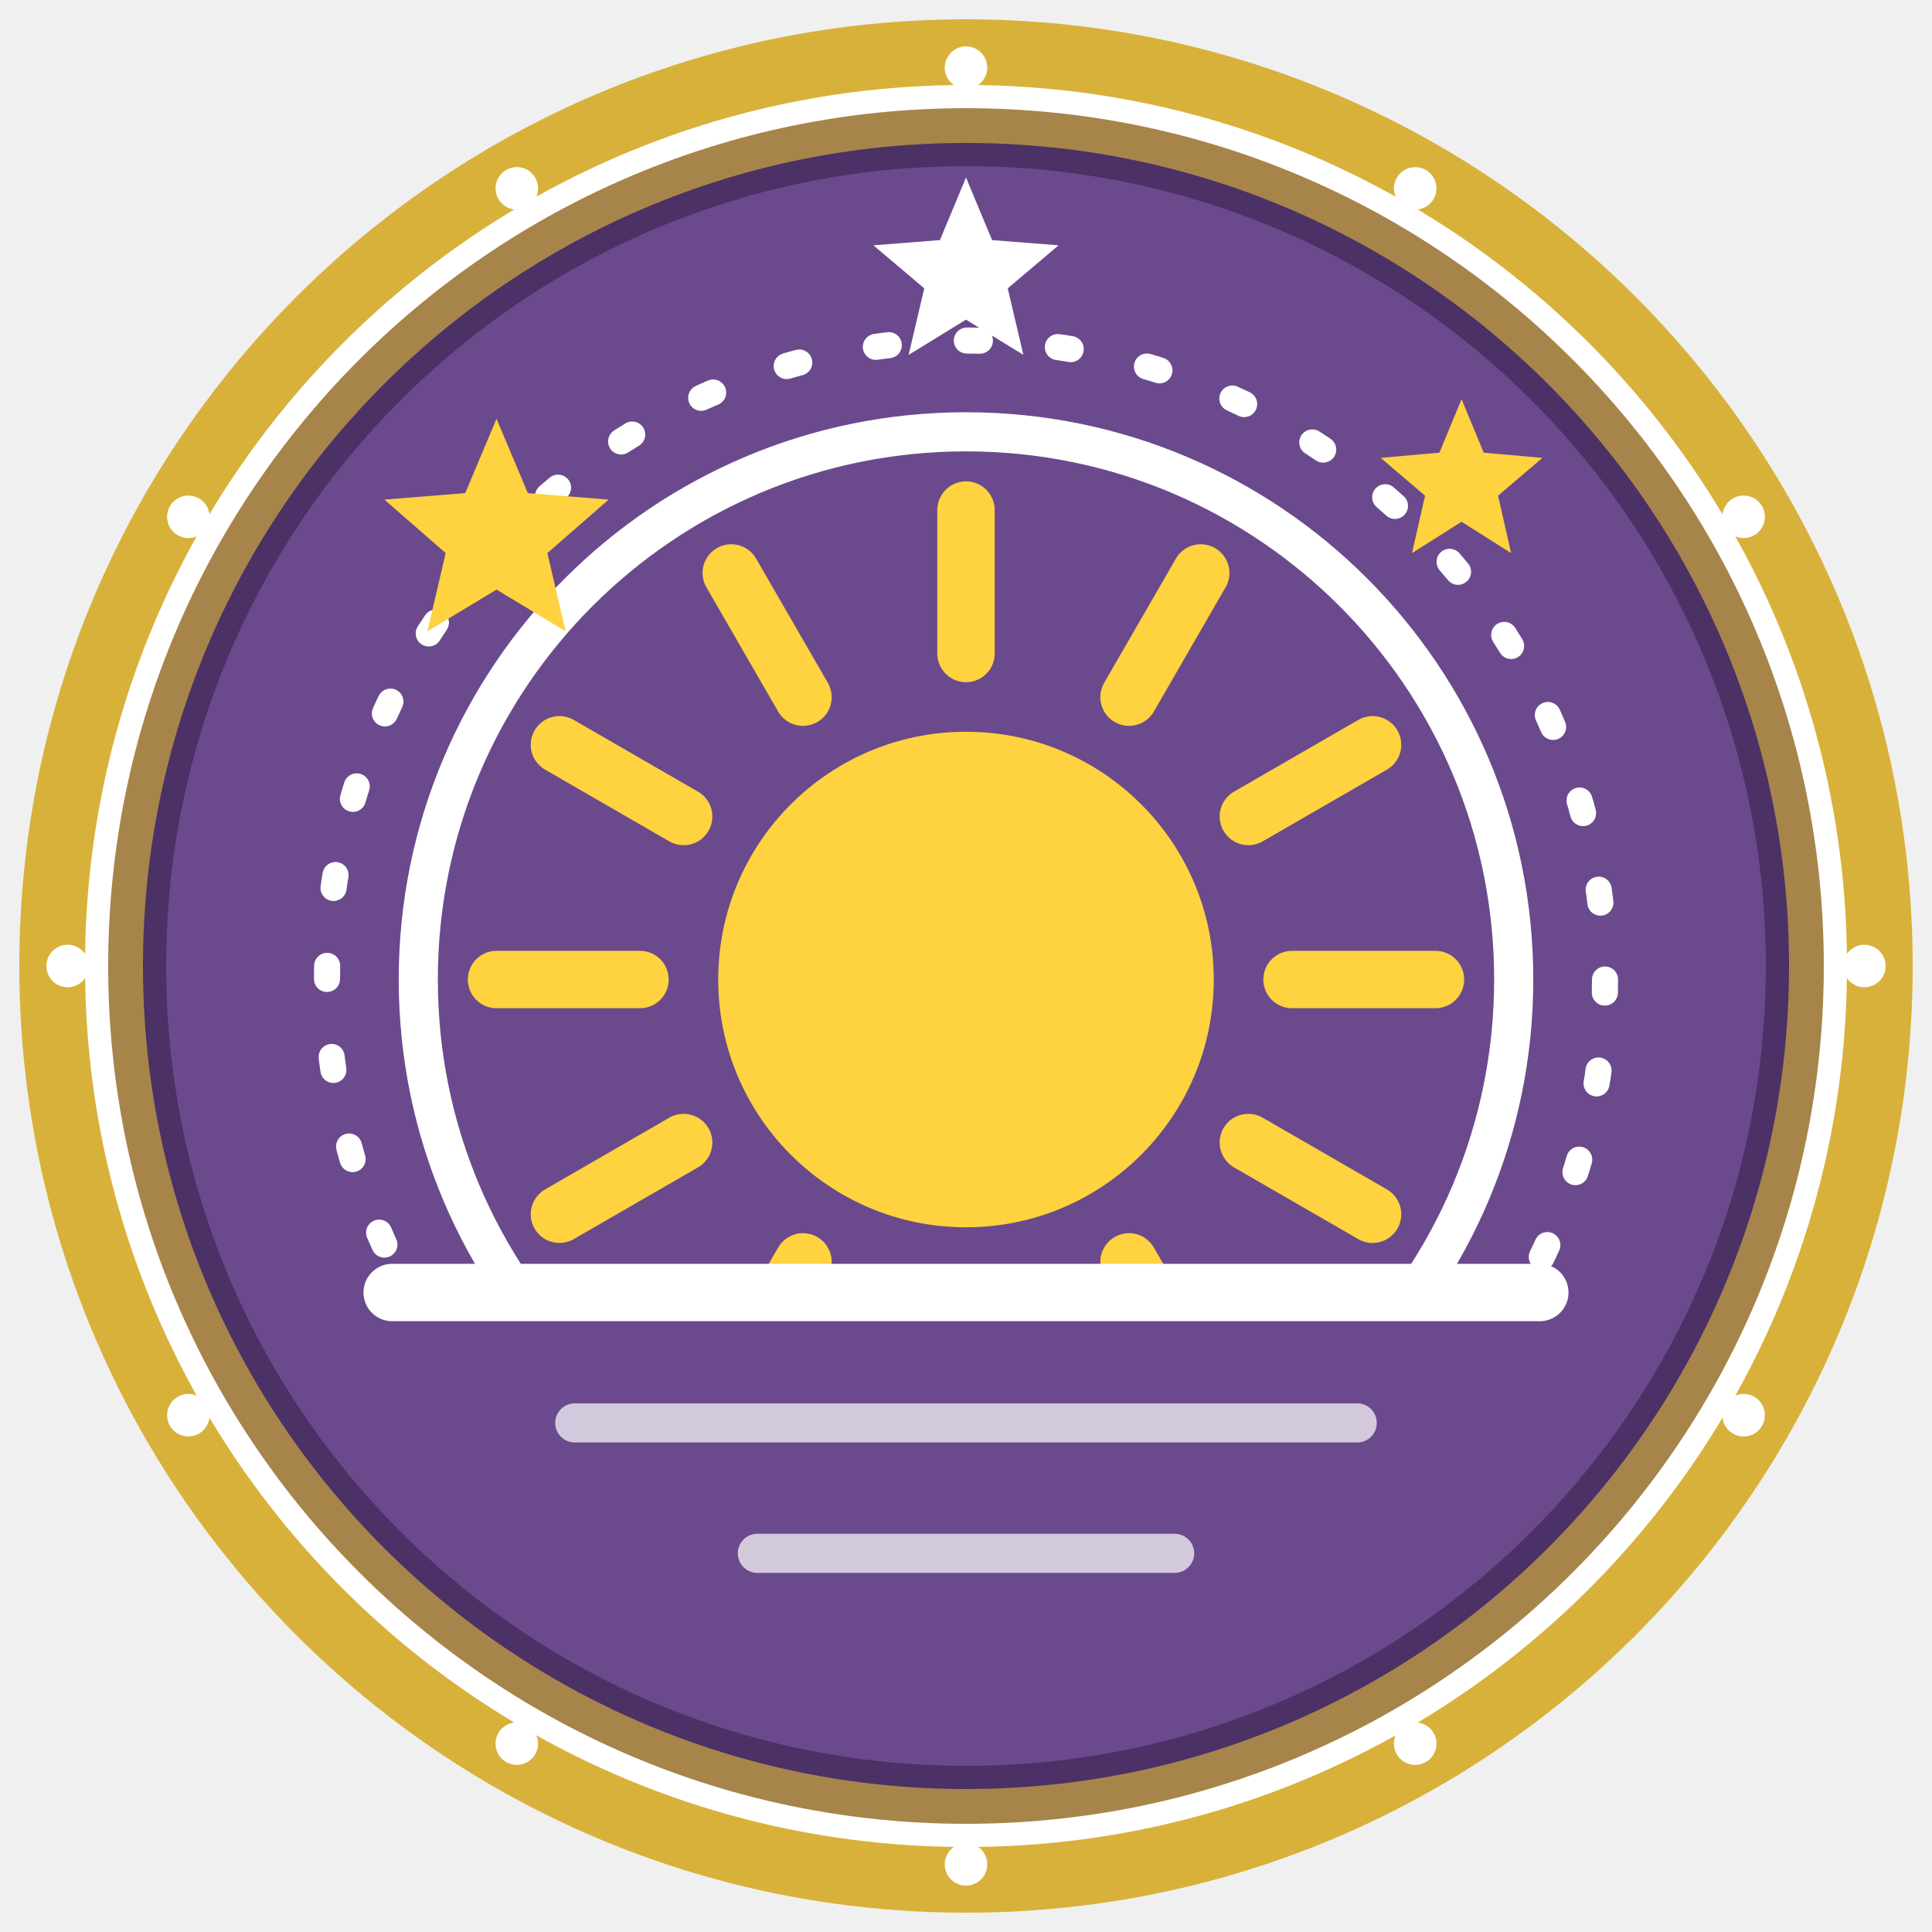
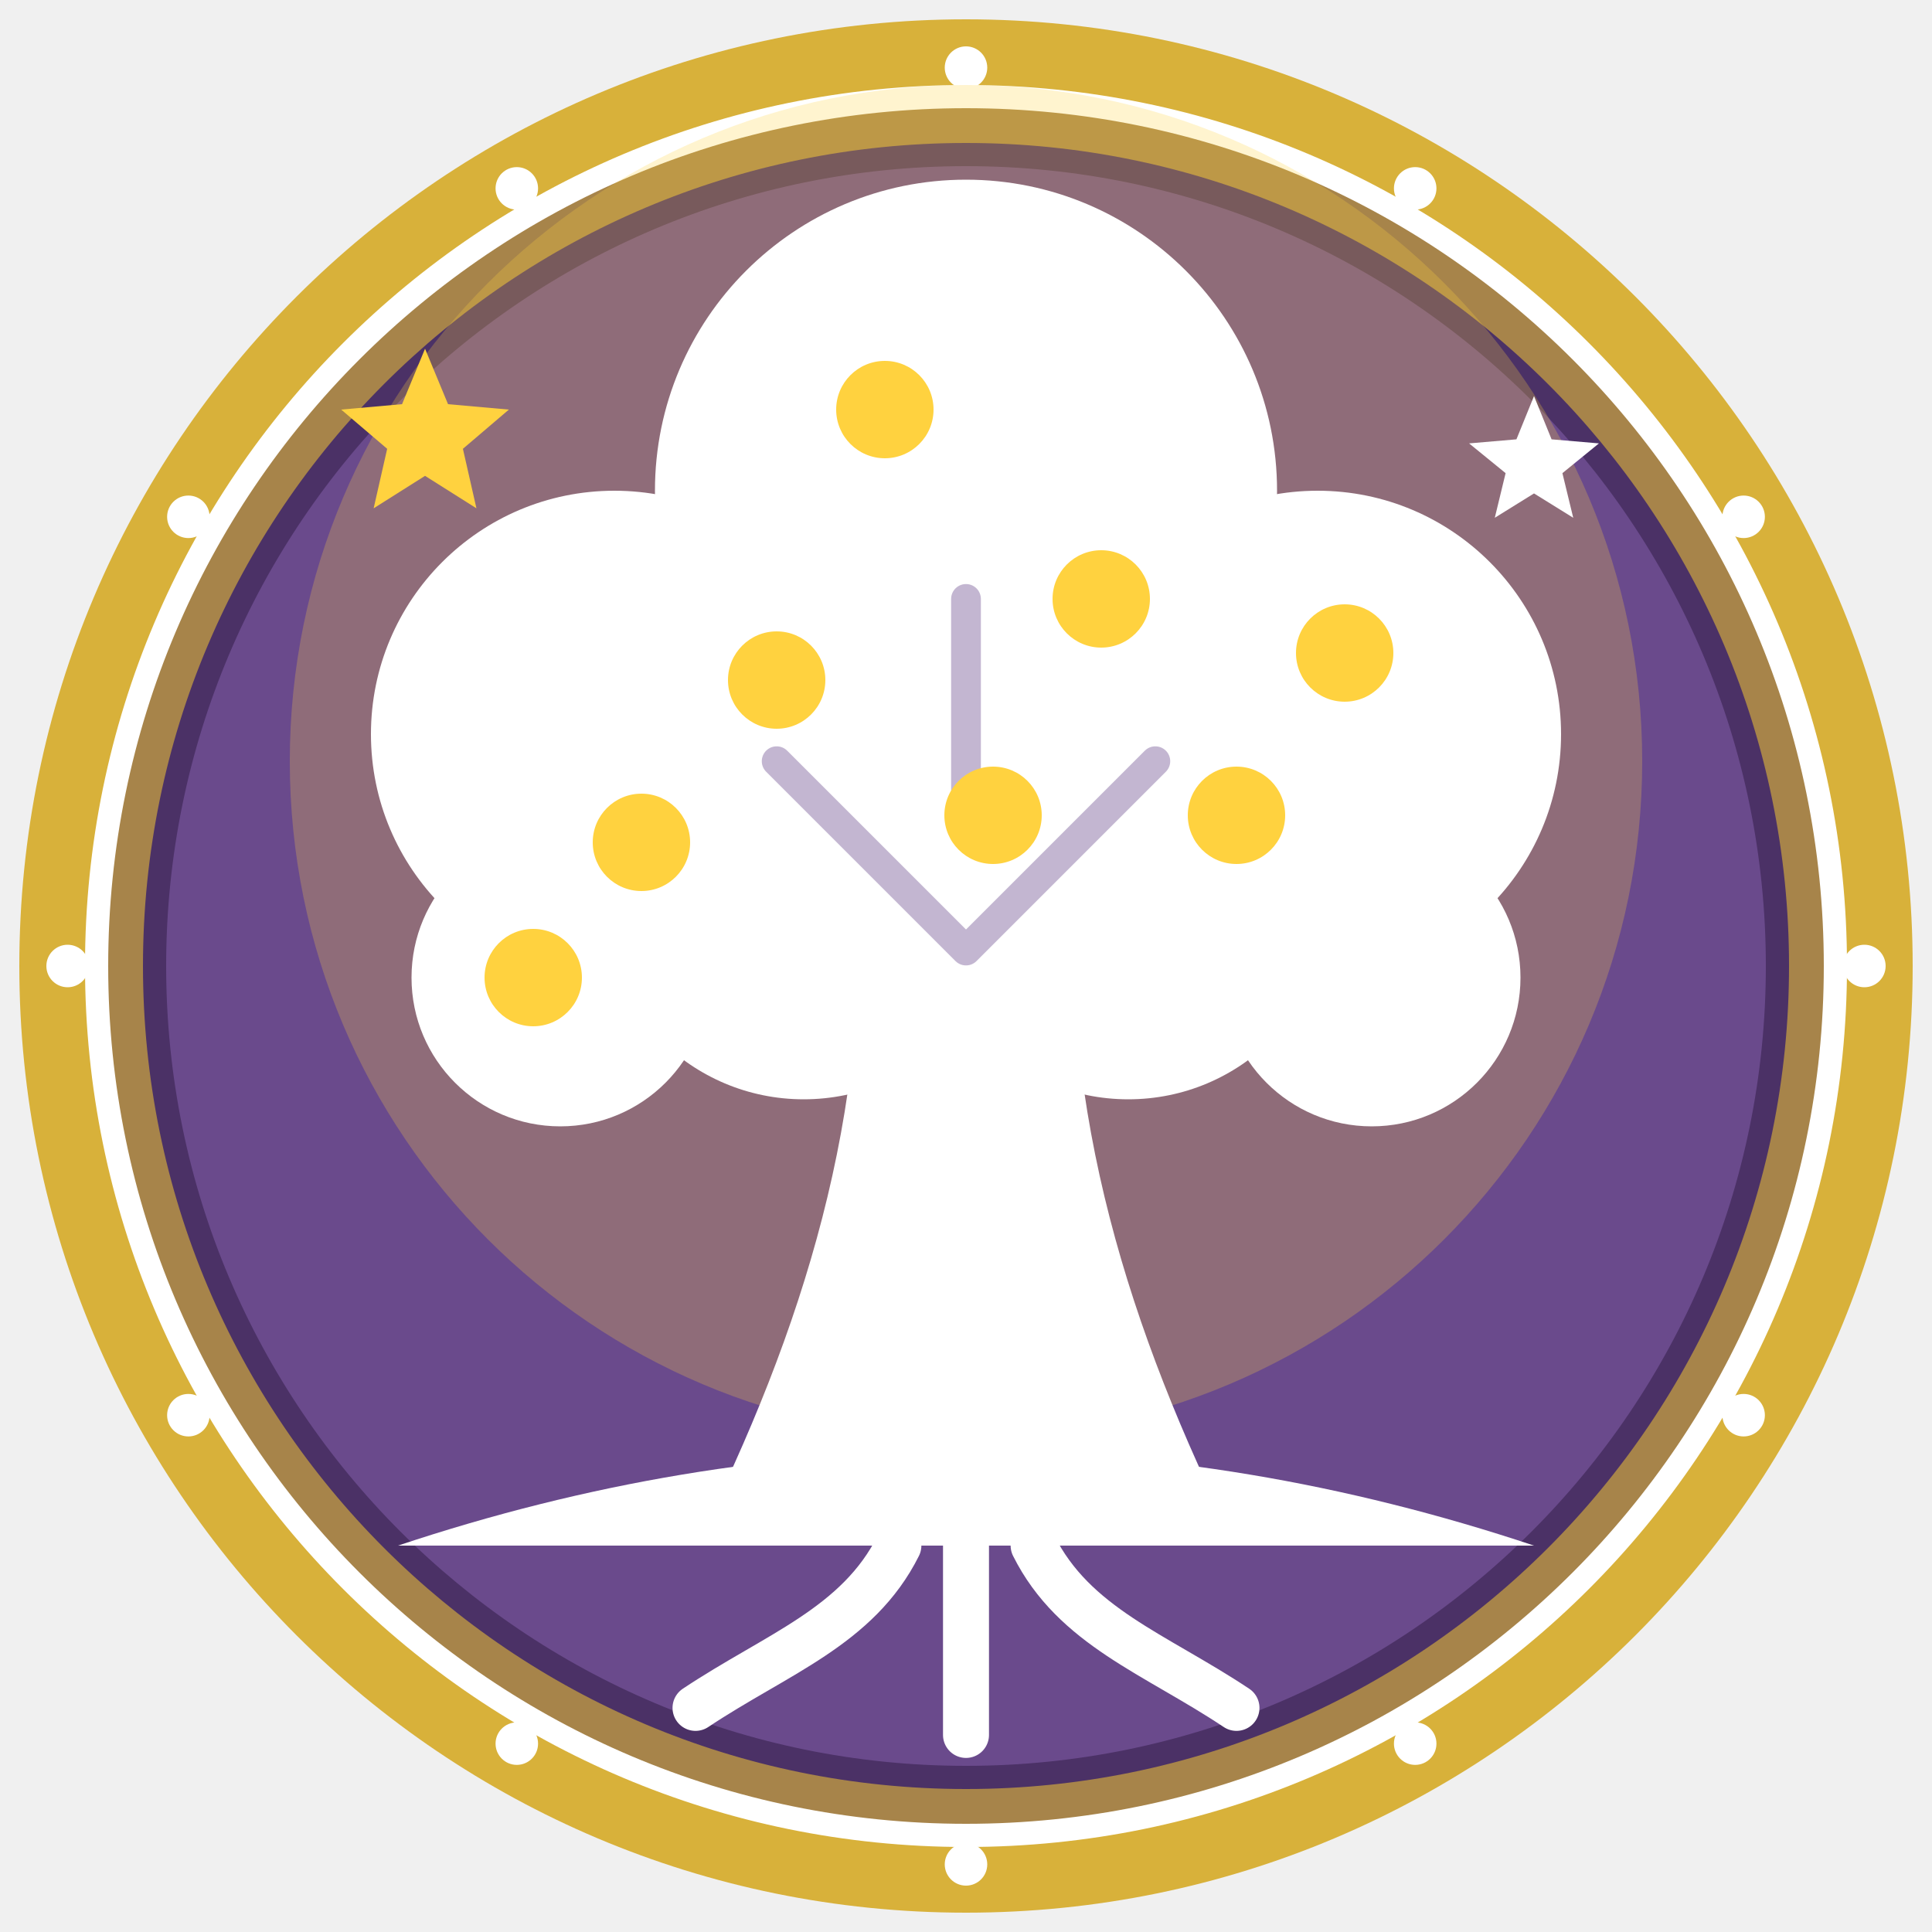
<svg xmlns="http://www.w3.org/2000/svg" viewBox="-100 -100 200 200" width="400" height="400">
  <circle r="98" fill="#D8B13A" />
  <circle r="89" fill="#4B3166" opacity=".35" />
  <circle r="84" fill="#6A4A8C" />
  <circle r="84" fill="none" stroke="#4B3166" stroke-width="2.4" />
  <circle r="90" fill="none" stroke="#FFFFFF" stroke-width="2.4" />
  <circle cx="93.0" cy="0.0" r="2.2" fill="#FFFFFF" />
  <circle cx="80.5" cy="46.5" r="2.2" fill="#FFFFFF" />
  <circle cx="46.5" cy="80.5" r="2.2" fill="#FFFFFF" />
  <circle cx="0.0" cy="93.0" r="2.2" fill="#FFFFFF" />
  <circle cx="-46.5" cy="80.5" r="2.2" fill="#FFFFFF" />
  <circle cx="-80.5" cy="46.5" r="2.2" fill="#FFFFFF" />
  <circle cx="-93.0" cy="0.0" r="2.2" fill="#FFFFFF" />
  <circle cx="-80.5" cy="-46.5" r="2.2" fill="#FFFFFF" />
  <circle cx="-46.5" cy="-80.5" r="2.2" fill="#FFFFFF" />
  <circle cx="-0.0" cy="-93.0" r="2.2" fill="#FFFFFF" />
  <circle cx="46.5" cy="-80.5" r="2.2" fill="#FFFFFF" />
  <circle cx="80.5" cy="-46.5" r="2.2" fill="#FFFFFF" />
-   <g transform="translate(0 -4) scale(1.35)">
-     <clipPath id="hz">
-       <rect x="-60" y="-60" width="120" height="86" />
-     </clipPath>
-     <g clip-path="url(#hz)">
-       <circle cx="0" cy="4" r="42" fill="none" stroke="#FFFFFF" stroke-width="3" />
-       <circle cx="0" cy="4" r="49" fill="none" stroke="#FFFFFF" stroke-width="2" stroke-dasharray="1 6" stroke-linecap="round" />
-       <path d="M0,-25 V-36" stroke="#FFD23F" stroke-width="4.4" stroke-linecap="round" transform="translate(0 4) rotate(0)" />
-       <path d="M0,-25 V-36" stroke="#FFD23F" stroke-width="4.4" stroke-linecap="round" transform="translate(0 4) rotate(30)" />
-       <path d="M0,-25 V-36" stroke="#FFD23F" stroke-width="4.4" stroke-linecap="round" transform="translate(0 4) rotate(60)" />
-       <path d="M0,-25 V-36" stroke="#FFD23F" stroke-width="4.4" stroke-linecap="round" transform="translate(0 4) rotate(90)" />
-       <path d="M0,-25 V-36" stroke="#FFD23F" stroke-width="4.4" stroke-linecap="round" transform="translate(0 4) rotate(120)" />
-       <path d="M0,-25 V-36" stroke="#FFD23F" stroke-width="4.4" stroke-linecap="round" transform="translate(0 4) rotate(150)" />
-       <path d="M0,-25 V-36" stroke="#FFD23F" stroke-width="4.4" stroke-linecap="round" transform="translate(0 4) rotate(180)" />
-       <path d="M0,-25 V-36" stroke="#FFD23F" stroke-width="4.4" stroke-linecap="round" transform="translate(0 4) rotate(210)" />
-       <path d="M0,-25 V-36" stroke="#FFD23F" stroke-width="4.4" stroke-linecap="round" transform="translate(0 4) rotate(240)" />
-       <path d="M0,-25 V-36" stroke="#FFD23F" stroke-width="4.4" stroke-linecap="round" transform="translate(0 4) rotate(270)" />
-       <path d="M0,-25 V-36" stroke="#FFD23F" stroke-width="4.4" stroke-linecap="round" transform="translate(0 4) rotate(300)" />
-       <path d="M0,-25 V-36" stroke="#FFD23F" stroke-width="4.4" stroke-linecap="round" transform="translate(0 4) rotate(330)" />
-       <circle cx="0" cy="4" r="19" fill="#FFD23F" />
-     </g>
-     <path d="M-44,28 H44" stroke="#FFFFFF" stroke-width="4.4" stroke-linecap="round" />
-     <path d="M-30,38 H30 M-16,48 H16" stroke="#FFFFFF" stroke-width="3" stroke-linecap="round" opacity=".7" />
-     <polygon points="-36.0,-39.0 -33.6,-33.3 -27.4,-32.8 -32.1,-28.7 -30.7,-22.7 -36.0,-25.9 -41.3,-22.7 -39.9,-28.7 -44.6,-32.8 -38.4,-33.3" fill="#FFD23F" stroke-linejoin="round" />
-     <polygon points="38.0,-40.5 39.7,-36.4 44.2,-36.0 40.8,-33.1 41.8,-28.7 38.0,-31.1 34.2,-28.7 35.2,-33.1 31.8,-36.0 36.3,-36.4" fill="#FFD23F" stroke-linejoin="round" />
-     <polygon points="0.0,-57.5 2.0,-52.7 7.1,-52.3 3.2,-49.0 4.4,-43.9 0.0,-46.6 -4.4,-43.9 -3.2,-49.0 -7.1,-52.3 -2.0,-52.7" fill="#FFFFFF" stroke-linejoin="round" />
+   <g transform="translate(0 4) scale(1.4)">
+     <path d="M-42,40 Q0,26 42,40Z" fill="#FFFFFF" />
+     <path d="M-5,40 C-8,46 -14,48 -20,52 M5,40 C8,46 14,48 20,52 M0,40 V54" stroke="#FFFFFF" stroke-width="3.4" fill="none" stroke-linecap="round" />
+     <circle cx="0" cy="-18" r="50" fill="#FFD23F" opacity=".25" />
+     <circle cx="0" cy="-38" r="23" fill="#FFFFFF" />
+     <circle cx="-26" cy="-20" r="18" fill="#FFFFFF" />
+     <circle cx="26" cy="-20" r="18" fill="#FFFFFF" />
+     <circle cx="-12" cy="-8" r="15" fill="#FFFFFF" />
+     <circle cx="12" cy="-8" r="15" fill="#FFFFFF" />
+     <circle cx="-30" cy="-2" r="11" fill="#FFFFFF" />
+     <circle cx="30" cy="-2" r="11" fill="#FFFFFF" />
+     <path d="M-20,40 C-12,24 -7,8 -8,-10 L8,-10 C7,8 12,24 20,40Z" fill="#FFFFFF" />
+     <path d="M0,-4 L-14,-18 M0,-4 L14,-18 M0,-14 V-30" stroke="#6A4A8C" stroke-width="2.2" stroke-opacity=".4" fill="none" stroke-linecap="round" />
+     <circle cx="-14" cy="-24" r="3.6" fill="#FFD23F" />
+     <circle cx="10" cy="-30" r="3.6" fill="#FFD23F" />
+     <circle cx="20" cy="-14" r="3.6" fill="#FFD23F" />
+     <circle cx="-24" cy="-12" r="3.6" fill="#FFD23F" />
+     <circle cx="2" cy="-14" r="3.6" fill="#FFD23F" />
+     <circle cx="-6" cy="-44" r="3.6" fill="#FFD23F" />
+     <circle cx="28" cy="-26" r="3.6" fill="#FFD23F" />
+     <circle cx="-32" cy="-2" r="3.6" fill="#FFD23F" />
+     <polygon points="-40.0,-48.5 -38.3,-44.4 -33.8,-44.0 -37.2,-41.1 -36.2,-36.7 -40.0,-39.1 -43.8,-36.7 -42.8,-41.1 -46.2,-44.0 -41.7,-44.4" fill="#FFD23F" stroke-linejoin="round" />
+     <polygon points="42.0,-45.0 43.3,-41.8 46.8,-41.5 44.1,-39.3 44.9,-36.0 42.0,-37.8 39.1,-36.0 39.9,-39.3 37.2,-41.5 40.7,-41.8" fill="#FFFFFF" stroke-linejoin="round" />
  </g>
</svg>
